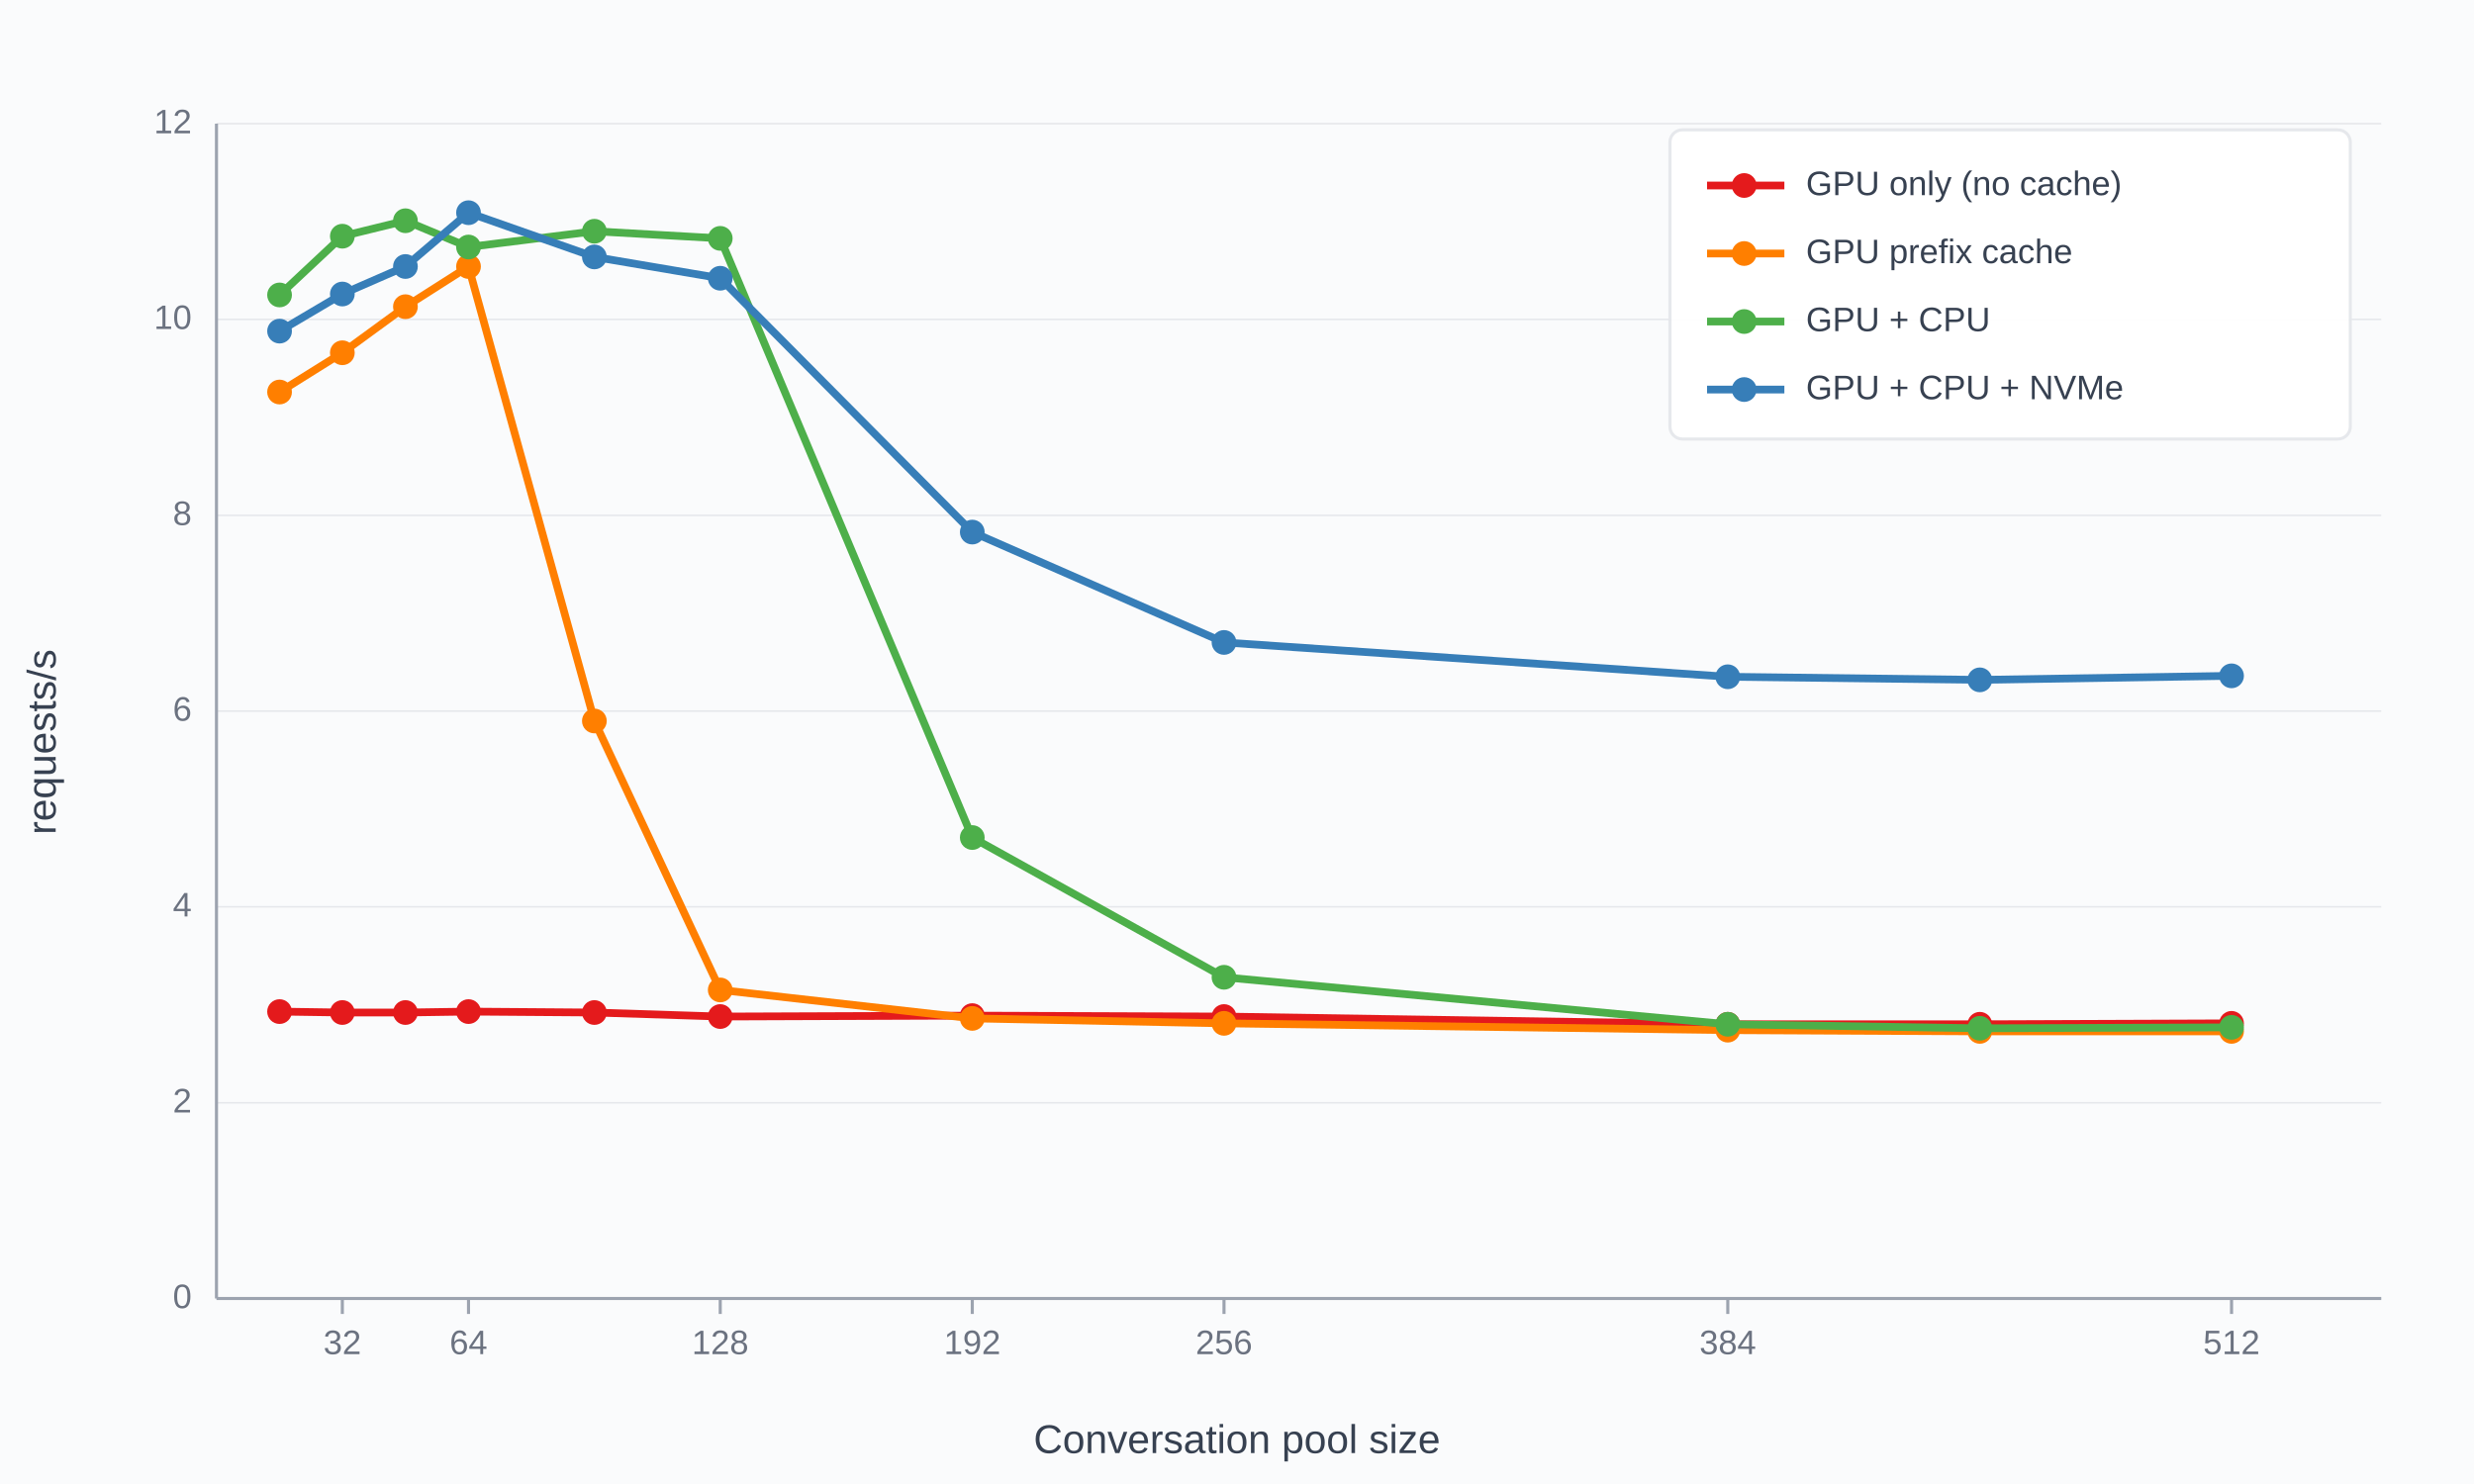
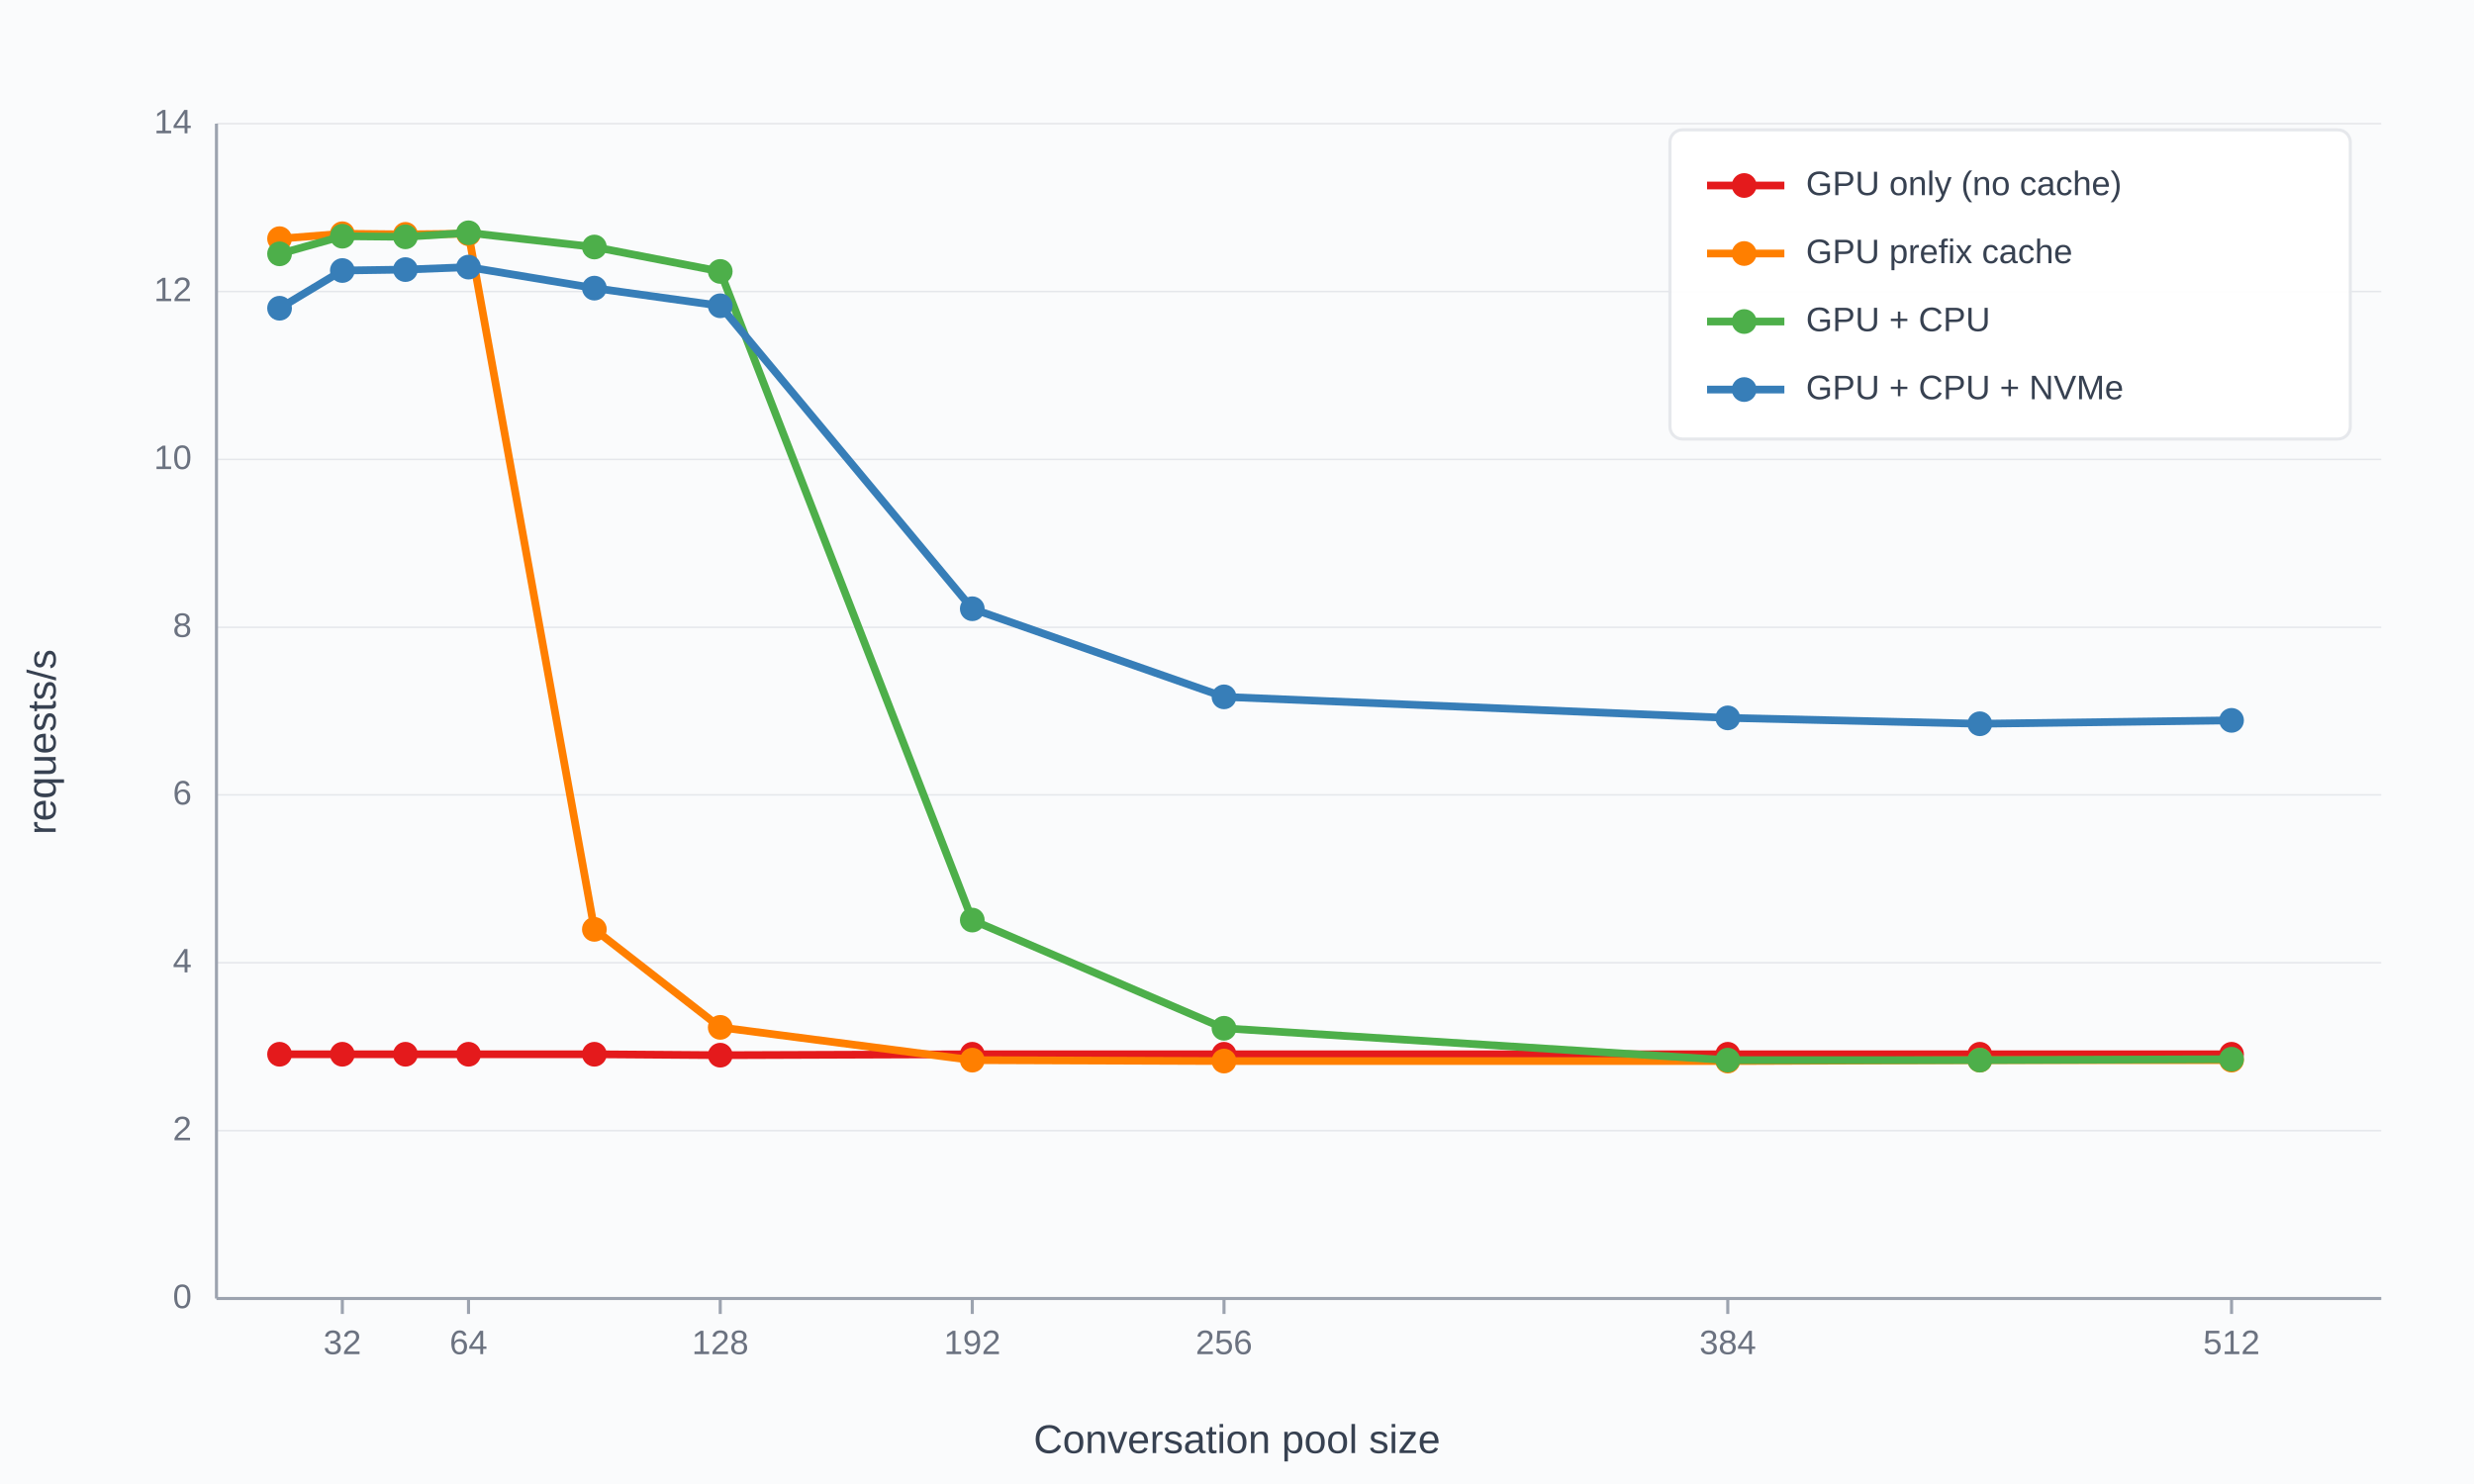
<svg xmlns="http://www.w3.org/2000/svg" viewBox="0 0 800 480" font-family="Arial, sans-serif">
  <rect width="800" height="480" fill="#FAFBFC" />
  <line x1="70" y1="420.0" x2="770" y2="420.0" stroke="#E5E7EB" stroke-width="0.5" />
  <text x="62" y="420.0" text-anchor="end" font-size="11" fill="#6B7280" dominant-baseline="middle">0</text>
-   <line x1="70" y1="356.7" x2="770" y2="356.7" stroke="#E5E7EB" stroke-width="0.5" />
-   <text x="62" y="356.7" text-anchor="end" font-size="11" fill="#6B7280" dominant-baseline="middle">2</text>
-   <line x1="70" y1="293.3" x2="770" y2="293.3" stroke="#E5E7EB" stroke-width="0.5" />
-   <text x="62" y="293.3" text-anchor="end" font-size="11" fill="#6B7280" dominant-baseline="middle">4</text>
-   <line x1="70" y1="230.0" x2="770" y2="230.0" stroke="#E5E7EB" stroke-width="0.5" />
-   <text x="62" y="230.0" text-anchor="end" font-size="11" fill="#6B7280" dominant-baseline="middle">6</text>
-   <line x1="70" y1="166.7" x2="770" y2="166.7" stroke="#E5E7EB" stroke-width="0.5" />
-   <text x="62" y="166.7" text-anchor="end" font-size="11" fill="#6B7280" dominant-baseline="middle">8</text>
-   <line x1="70" y1="103.3" x2="770" y2="103.3" stroke="#E5E7EB" stroke-width="0.5" />
-   <text x="62" y="103.3" text-anchor="end" font-size="11" fill="#6B7280" dominant-baseline="middle">10</text>
+   <line x1="70" y1="365.7" x2="770" y2="365.7" stroke="#E5E7EB" stroke-width="0.5" />
+   <text x="62" y="365.7" text-anchor="end" font-size="11" fill="#6B7280" dominant-baseline="middle">2</text>
+   <line x1="70" y1="311.4" x2="770" y2="311.4" stroke="#E5E7EB" stroke-width="0.5" />
+   <text x="62" y="311.4" text-anchor="end" font-size="11" fill="#6B7280" dominant-baseline="middle">4</text>
+   <line x1="70" y1="257.1" x2="770" y2="257.1" stroke="#E5E7EB" stroke-width="0.5" />
+   <text x="62" y="257.1" text-anchor="end" font-size="11" fill="#6B7280" dominant-baseline="middle">6</text>
+   <line x1="70" y1="202.9" x2="770" y2="202.9" stroke="#E5E7EB" stroke-width="0.5" />
+   <text x="62" y="202.9" text-anchor="end" font-size="11" fill="#6B7280" dominant-baseline="middle">8</text>
+   <line x1="70" y1="148.6" x2="770" y2="148.6" stroke="#E5E7EB" stroke-width="0.5" />
+   <text x="62" y="148.6" text-anchor="end" font-size="11" fill="#6B7280" dominant-baseline="middle">10</text>
+   <line x1="70" y1="94.3" x2="770" y2="94.3" stroke="#E5E7EB" stroke-width="0.5" />
+   <text x="62" y="94.3" text-anchor="end" font-size="11" fill="#6B7280" dominant-baseline="middle">12</text>
  <line x1="70" y1="40.0" x2="770" y2="40.0" stroke="#E5E7EB" stroke-width="0.5" />
-   <text x="62" y="40.0" text-anchor="end" font-size="11" fill="#6B7280" dominant-baseline="middle">12</text>
+   <text x="62" y="40.0" text-anchor="end" font-size="11" fill="#6B7280" dominant-baseline="middle">14</text>
  <line x1="110.7" y1="420.0" x2="110.7" y2="425.0" stroke="#9CA3AF" stroke-width="1" />
  <text x="110.7" y="438.0" text-anchor="middle" font-size="11" fill="#6B7280">32</text>
  <line x1="151.5" y1="420.0" x2="151.5" y2="425.0" stroke="#9CA3AF" stroke-width="1" />
  <text x="151.5" y="438.0" text-anchor="middle" font-size="11" fill="#6B7280">64</text>
  <line x1="232.9" y1="420.0" x2="232.9" y2="425.0" stroke="#9CA3AF" stroke-width="1" />
  <text x="232.9" y="438.0" text-anchor="middle" font-size="11" fill="#6B7280">128</text>
  <line x1="314.4" y1="420.0" x2="314.4" y2="425.0" stroke="#9CA3AF" stroke-width="1" />
  <text x="314.4" y="438.0" text-anchor="middle" font-size="11" fill="#6B7280">192</text>
  <line x1="395.8" y1="420.0" x2="395.8" y2="425.0" stroke="#9CA3AF" stroke-width="1" />
  <text x="395.8" y="438.0" text-anchor="middle" font-size="11" fill="#6B7280">256</text>
  <line x1="558.7" y1="420.0" x2="558.7" y2="425.0" stroke="#9CA3AF" stroke-width="1" />
  <text x="558.7" y="438.0" text-anchor="middle" font-size="11" fill="#6B7280">384</text>
  <line x1="721.6" y1="420.0" x2="721.6" y2="425.0" stroke="#9CA3AF" stroke-width="1" />
  <text x="721.6" y="438.0" text-anchor="middle" font-size="11" fill="#6B7280">512</text>
  <line x1="70" y1="420.0" x2="770" y2="420.0" stroke="#9CA3AF" stroke-width="1" />
  <line x1="70" y1="40.0" x2="70" y2="420.0" stroke="#9CA3AF" stroke-width="1" />
  <text x="400.0" y="470" text-anchor="middle" font-size="13" fill="#374151">Conversation pool size</text>
  <text x="18" y="240.0" text-anchor="middle" font-size="13" fill="#374151" transform="rotate(-90, 18, 240.0)">requests/s</text>
-   <polyline points="90.4,327.2 110.7,327.5 131.1,327.5 151.5,327.2 192.2,327.5 232.9,328.8 314.4,328.5 395.8,328.8 558.7,331.3 640.2,331.3 721.6,331.0" fill="none" stroke="#e41a1c" stroke-width="2.5" />
-   <circle cx="90.4" cy="327.2" r="4" fill="#e41a1c" />
-   <circle cx="110.7" cy="327.5" r="4" fill="#e41a1c" />
-   <circle cx="131.1" cy="327.5" r="4" fill="#e41a1c" />
-   <circle cx="151.5" cy="327.2" r="4" fill="#e41a1c" />
-   <circle cx="192.2" cy="327.5" r="4" fill="#e41a1c" />
-   <circle cx="232.9" cy="328.8" r="4" fill="#e41a1c" />
-   <circle cx="314.4" cy="328.5" r="4" fill="#e41a1c" />
-   <circle cx="395.8" cy="328.8" r="4" fill="#e41a1c" />
-   <circle cx="558.7" cy="331.3" r="4" fill="#e41a1c" />
-   <circle cx="640.2" cy="331.3" r="4" fill="#e41a1c" />
-   <circle cx="721.6" cy="331.0" r="4" fill="#e41a1c" />
-   <polyline points="90.4,126.8 110.7,114.1 131.1,99.2 151.5,86.2 192.2,233.2 232.9,320.2 314.4,329.4 395.8,331.0 558.7,333.2 640.2,333.6 721.6,333.6" fill="none" stroke="#ff7f00" stroke-width="2.5" />
-   <circle cx="90.4" cy="126.8" r="4" fill="#ff7f00" />
-   <circle cx="110.7" cy="114.1" r="4" fill="#ff7f00" />
-   <circle cx="131.1" cy="99.2" r="4" fill="#ff7f00" />
-   <circle cx="151.5" cy="86.2" r="4" fill="#ff7f00" />
-   <circle cx="192.2" cy="233.2" r="4" fill="#ff7f00" />
-   <circle cx="232.9" cy="320.2" r="4" fill="#ff7f00" />
-   <circle cx="314.4" cy="329.4" r="4" fill="#ff7f00" />
-   <circle cx="395.8" cy="331.0" r="4" fill="#ff7f00" />
-   <circle cx="558.7" cy="333.2" r="4" fill="#ff7f00" />
-   <circle cx="640.2" cy="333.6" r="4" fill="#ff7f00" />
-   <circle cx="721.6" cy="333.6" r="4" fill="#ff7f00" />
-   <polyline points="90.4,95.4 110.7,76.4 131.1,71.4 151.5,79.9 192.2,74.8 232.9,77.1 314.4,270.9 395.8,316.1 558.7,331.3 640.2,332.6 721.6,332.3" fill="none" stroke="#4daf4a" stroke-width="2.5" />
-   <circle cx="90.4" cy="95.4" r="4" fill="#4daf4a" />
+   <polyline points="90.4,341.0 110.7,341.0 131.1,341.0 151.5,341.0 192.2,341.0 232.9,341.3 314.4,341.0 395.8,341.0 558.7,341.0 640.2,341.0 721.6,341.0" fill="none" stroke="#e41a1c" stroke-width="2.5" />
+   <circle cx="90.4" cy="341.0" r="4" fill="#e41a1c" />
+   <circle cx="110.7" cy="341.0" r="4" fill="#e41a1c" />
+   <circle cx="131.1" cy="341.0" r="4" fill="#e41a1c" />
+   <circle cx="151.5" cy="341.0" r="4" fill="#e41a1c" />
+   <circle cx="192.2" cy="341.0" r="4" fill="#e41a1c" />
+   <circle cx="232.9" cy="341.3" r="4" fill="#e41a1c" />
+   <circle cx="314.4" cy="341.0" r="4" fill="#e41a1c" />
+   <circle cx="395.8" cy="341.0" r="4" fill="#e41a1c" />
+   <circle cx="558.7" cy="341.0" r="4" fill="#e41a1c" />
+   <circle cx="640.2" cy="341.0" r="4" fill="#e41a1c" />
+   <circle cx="721.6" cy="341.0" r="4" fill="#e41a1c" />
+   <polyline points="90.4,77.2 110.7,75.6 131.1,75.8 151.5,75.6 192.2,300.6 232.9,332.3 314.4,342.9 395.8,343.2 558.7,343.2 640.2,342.9 721.6,342.9" fill="none" stroke="#ff7f00" stroke-width="2.5" />
+   <circle cx="90.4" cy="77.2" r="4" fill="#ff7f00" />
+   <circle cx="110.7" cy="75.6" r="4" fill="#ff7f00" />
+   <circle cx="131.1" cy="75.8" r="4" fill="#ff7f00" />
+   <circle cx="151.5" cy="75.6" r="4" fill="#ff7f00" />
+   <circle cx="192.2" cy="300.6" r="4" fill="#ff7f00" />
+   <circle cx="232.9" cy="332.3" r="4" fill="#ff7f00" />
+   <circle cx="314.4" cy="342.9" r="4" fill="#ff7f00" />
+   <circle cx="395.8" cy="343.2" r="4" fill="#ff7f00" />
+   <circle cx="558.7" cy="343.2" r="4" fill="#ff7f00" />
+   <circle cx="640.2" cy="342.9" r="4" fill="#ff7f00" />
+   <circle cx="721.6" cy="342.9" r="4" fill="#ff7f00" />
+   <polyline points="90.4,82.1 110.7,76.4 131.1,76.6 151.5,75.3 192.2,79.9 232.9,87.8 314.4,297.6 395.8,332.6 558.7,342.9 640.2,342.9 721.6,342.6" fill="none" stroke="#4daf4a" stroke-width="2.5" />
+   <circle cx="90.4" cy="82.1" r="4" fill="#4daf4a" />
  <circle cx="110.7" cy="76.4" r="4" fill="#4daf4a" />
-   <circle cx="131.1" cy="71.4" r="4" fill="#4daf4a" />
-   <circle cx="151.5" cy="79.9" r="4" fill="#4daf4a" />
-   <circle cx="192.2" cy="74.8" r="4" fill="#4daf4a" />
-   <circle cx="232.9" cy="77.1" r="4" fill="#4daf4a" />
-   <circle cx="314.4" cy="270.9" r="4" fill="#4daf4a" />
-   <circle cx="395.8" cy="316.1" r="4" fill="#4daf4a" />
-   <circle cx="558.7" cy="331.3" r="4" fill="#4daf4a" />
-   <circle cx="640.2" cy="332.6" r="4" fill="#4daf4a" />
-   <circle cx="721.6" cy="332.3" r="4" fill="#4daf4a" />
-   <polyline points="90.4,107.1 110.7,95.1 131.1,86.2 151.5,68.8 192.2,83.1 232.9,90.0 314.4,172.1 395.8,207.8 558.7,218.9 640.2,219.9 721.6,218.6" fill="none" stroke="#377eb8" stroke-width="2.5" />
-   <circle cx="90.4" cy="107.1" r="4" fill="#377eb8" />
-   <circle cx="110.7" cy="95.1" r="4" fill="#377eb8" />
-   <circle cx="131.1" cy="86.2" r="4" fill="#377eb8" />
-   <circle cx="151.5" cy="68.8" r="4" fill="#377eb8" />
-   <circle cx="192.2" cy="83.1" r="4" fill="#377eb8" />
-   <circle cx="232.9" cy="90.0" r="4" fill="#377eb8" />
-   <circle cx="314.4" cy="172.1" r="4" fill="#377eb8" />
-   <circle cx="395.8" cy="207.8" r="4" fill="#377eb8" />
-   <circle cx="558.7" cy="218.9" r="4" fill="#377eb8" />
-   <circle cx="640.2" cy="219.9" r="4" fill="#377eb8" />
-   <circle cx="721.6" cy="218.6" r="4" fill="#377eb8" />
+   <circle cx="131.1" cy="76.6" r="4" fill="#4daf4a" />
+   <circle cx="151.5" cy="75.3" r="4" fill="#4daf4a" />
+   <circle cx="192.2" cy="79.9" r="4" fill="#4daf4a" />
+   <circle cx="232.9" cy="87.8" r="4" fill="#4daf4a" />
+   <circle cx="314.4" cy="297.6" r="4" fill="#4daf4a" />
+   <circle cx="395.8" cy="332.6" r="4" fill="#4daf4a" />
+   <circle cx="558.7" cy="342.9" r="4" fill="#4daf4a" />
+   <circle cx="640.2" cy="342.9" r="4" fill="#4daf4a" />
+   <circle cx="721.6" cy="342.6" r="4" fill="#4daf4a" />
+   <polyline points="90.4,99.7 110.7,87.5 131.1,87.2 151.5,86.4 192.2,93.2 232.9,98.9 314.4,196.9 395.8,225.4 558.7,232.2 640.2,234.1 721.6,233.0" fill="none" stroke="#377eb8" stroke-width="2.5" />
+   <circle cx="90.4" cy="99.7" r="4" fill="#377eb8" />
+   <circle cx="110.7" cy="87.5" r="4" fill="#377eb8" />
+   <circle cx="131.1" cy="87.2" r="4" fill="#377eb8" />
+   <circle cx="151.5" cy="86.4" r="4" fill="#377eb8" />
+   <circle cx="192.2" cy="93.2" r="4" fill="#377eb8" />
+   <circle cx="232.9" cy="98.9" r="4" fill="#377eb8" />
+   <circle cx="314.4" cy="196.9" r="4" fill="#377eb8" />
+   <circle cx="395.8" cy="225.4" r="4" fill="#377eb8" />
+   <circle cx="558.7" cy="232.2" r="4" fill="#377eb8" />
+   <circle cx="640.2" cy="234.1" r="4" fill="#377eb8" />
+   <circle cx="721.6" cy="233.0" r="4" fill="#377eb8" />
  <rect x="540" y="42" width="220" height="100" rx="4" fill="white" stroke="#E5E7EB" stroke-width="1" opacity="0.95" />
  <line x1="552" y1="60" x2="577" y2="60" stroke="#e41a1c" stroke-width="2.5" />
  <circle cx="564" cy="60" r="4" fill="#e41a1c" />
  <text x="584" y="60" font-size="11" fill="#374151" dominant-baseline="middle">GPU only (no cache)</text>
  <line x1="552" y1="82" x2="577" y2="82" stroke="#ff7f00" stroke-width="2.5" />
  <circle cx="564" cy="82" r="4" fill="#ff7f00" />
  <text x="584" y="82" font-size="11" fill="#374151" dominant-baseline="middle">GPU prefix cache</text>
  <line x1="552" y1="104" x2="577" y2="104" stroke="#4daf4a" stroke-width="2.5" />
  <circle cx="564" cy="104" r="4" fill="#4daf4a" />
  <text x="584" y="104" font-size="11" fill="#374151" dominant-baseline="middle">GPU + CPU</text>
  <line x1="552" y1="126" x2="577" y2="126" stroke="#377eb8" stroke-width="2.5" />
  <circle cx="564" cy="126" r="4" fill="#377eb8" />
  <text x="584" y="126" font-size="11" fill="#374151" dominant-baseline="middle">GPU + CPU + NVMe</text>
</svg>
